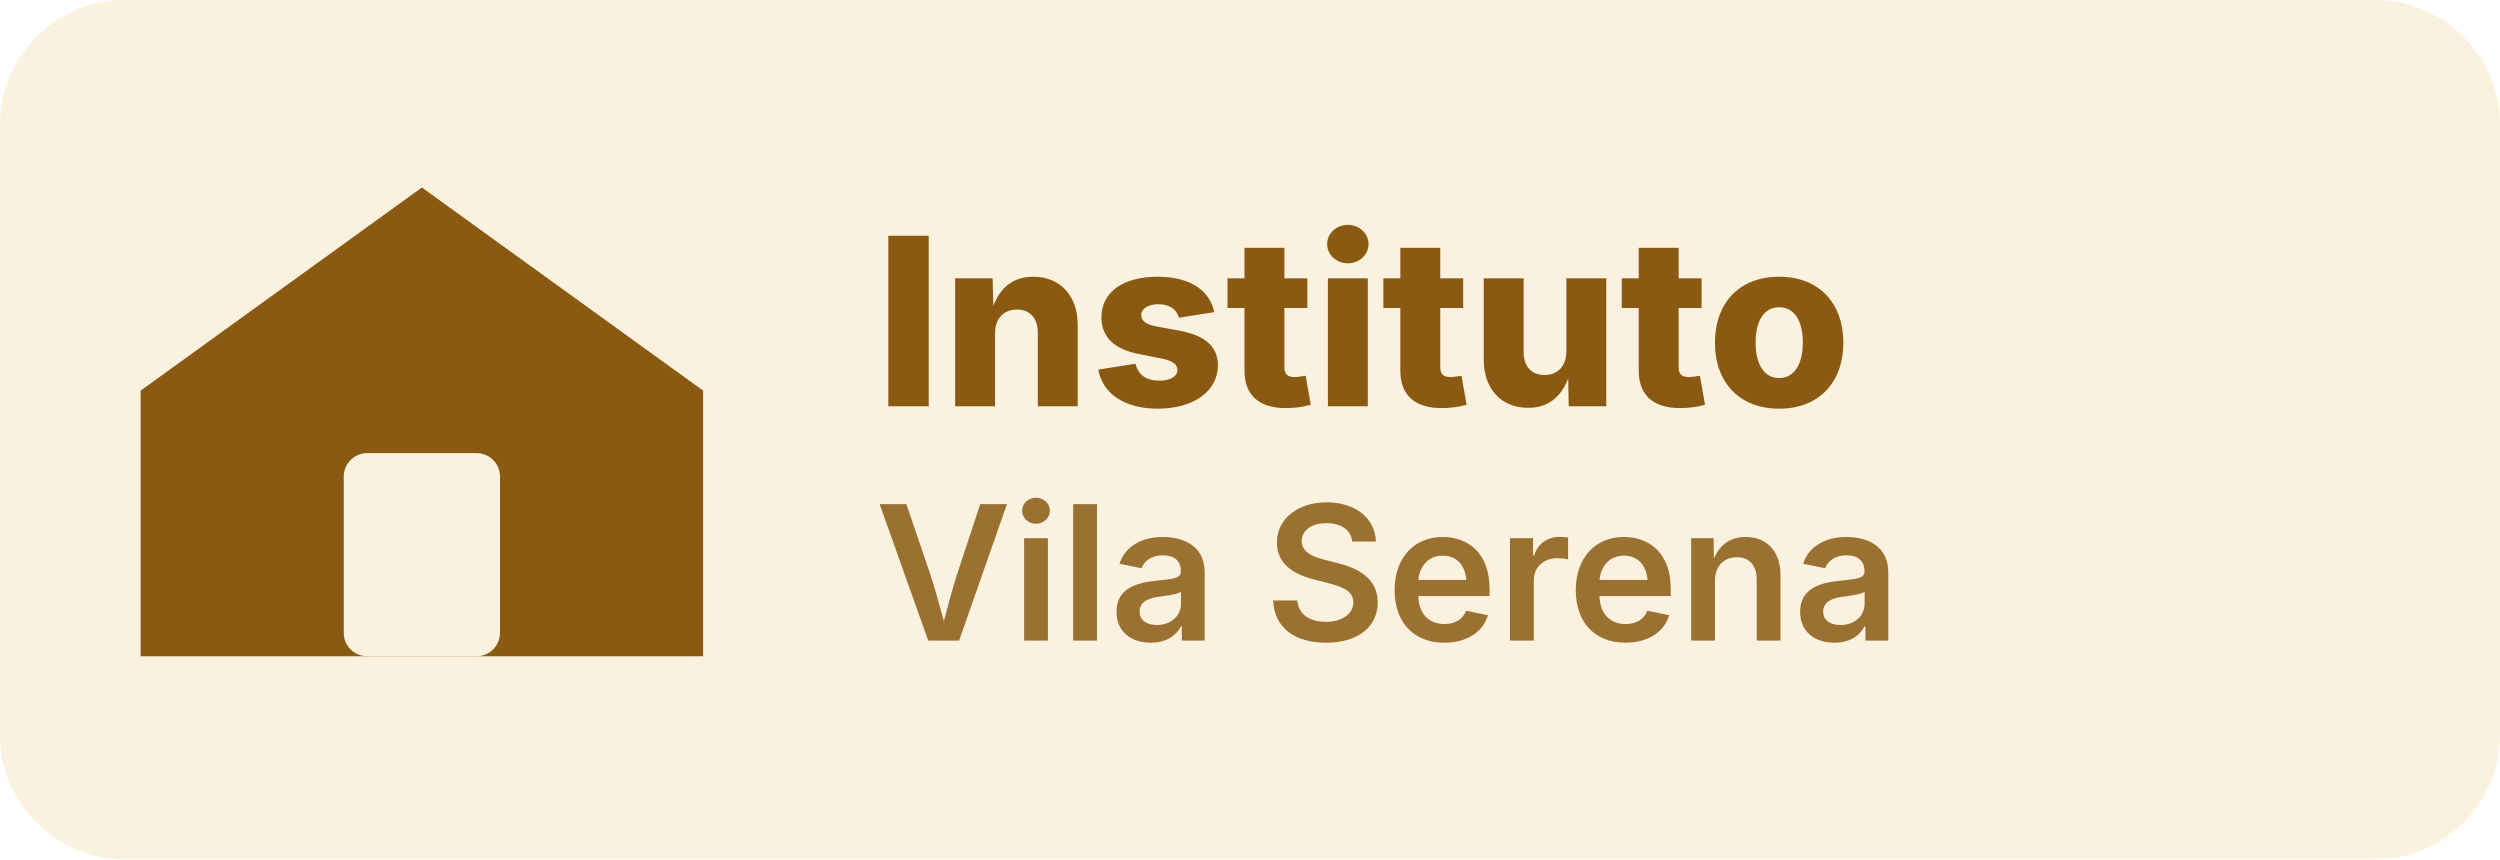
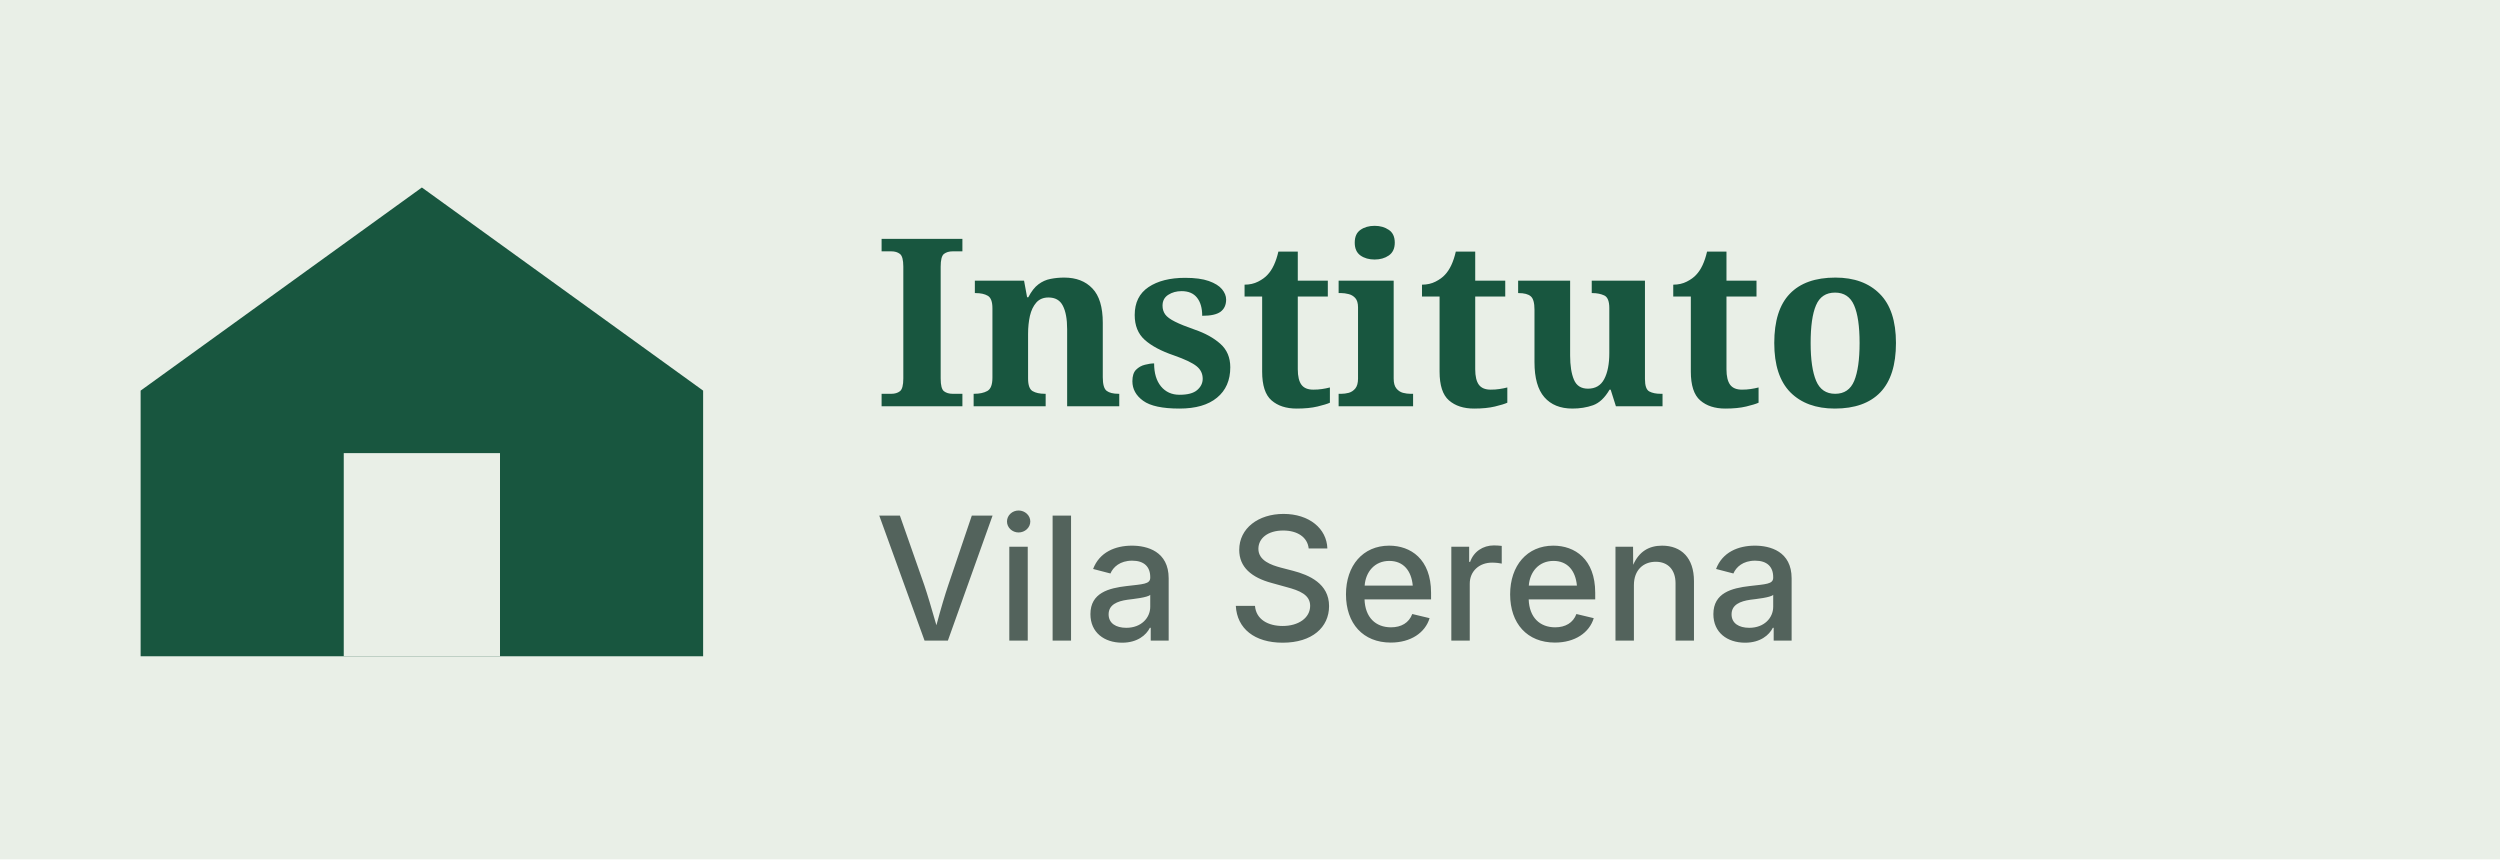
<svg xmlns="http://www.w3.org/2000/svg" viewBox="0 0 320 110" role="img" aria-label="Instituto Vila Serena (marca fictícia)">
-   <rect width="320" height="110" rx="16" fill="#fbf1df" />
-   <path d="M18 84V50l36-26 36 26v34Z" fill="#8a5a12" />
-   <rect x="44" y="58" width="20" height="26" rx="3" fill="#fbf1df" />
-   <text x="112" y="52" font-family="Inter, Arial, sans-serif" font-size="30" font-weight="800" fill="#8a5a12">Instituto</text>
-   <text x="112" y="82" font-family="Inter, Arial, sans-serif" font-size="24" font-weight="600" fill="#8a5a12" opacity=".85">Vila Serena</text>
+   <rect width="320" height="110" fill="#e9efe7" />
+   <path d="M18 84V50l36-26 36 26v34Z" fill="#18563f" />
+   <rect x="44" y="58" width="20" height="26" fill="#e9efe7" />
+   <text x="112" y="52" font-family="Lora, Georgia, serif" font-size="30" font-weight="600" fill="#18563f">Instituto</text>
+   <text x="112" y="82" font-family="Inter, Arial, sans-serif" font-size="22" font-weight="500" fill="#53635c">Vila Serena</text>
</svg>
